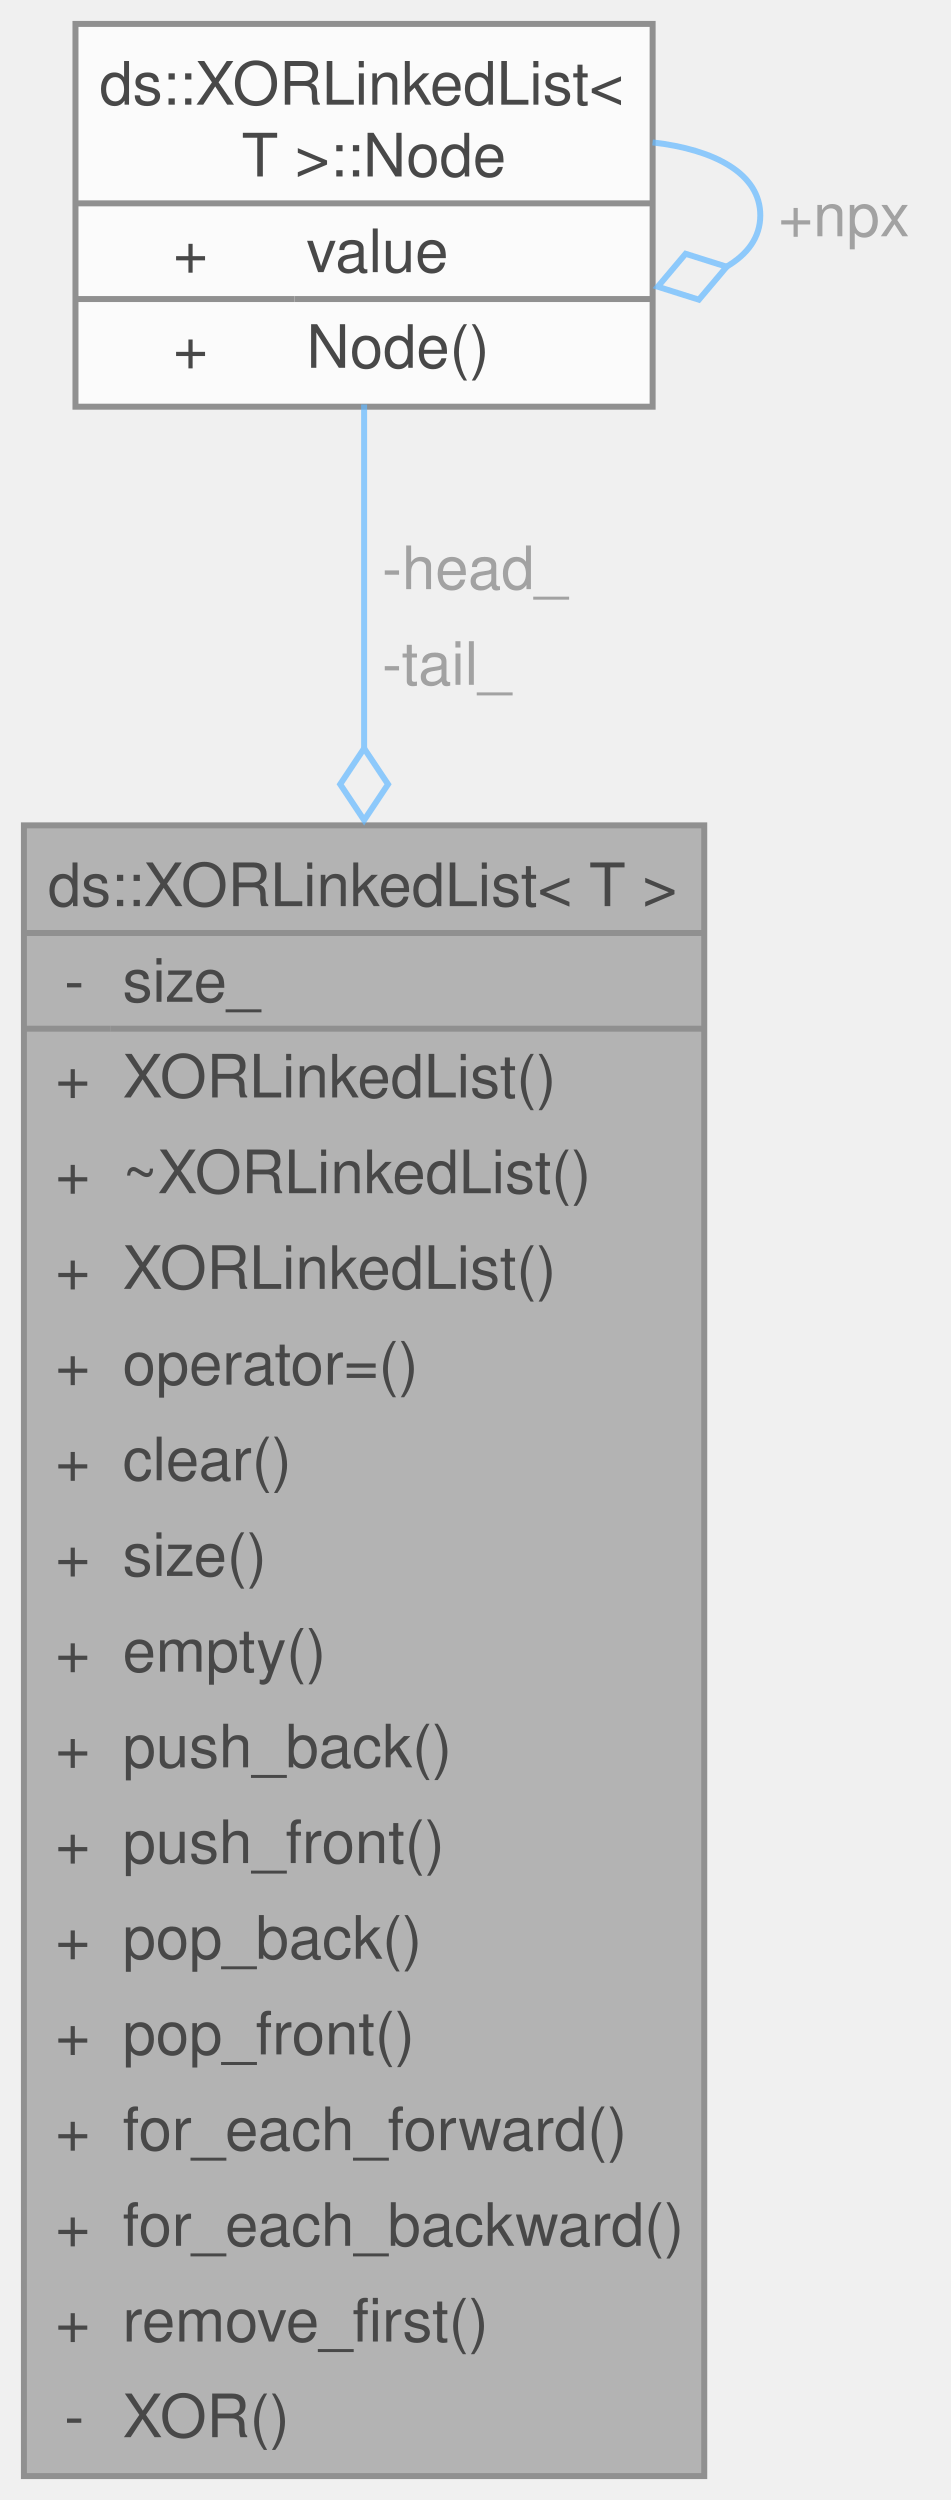
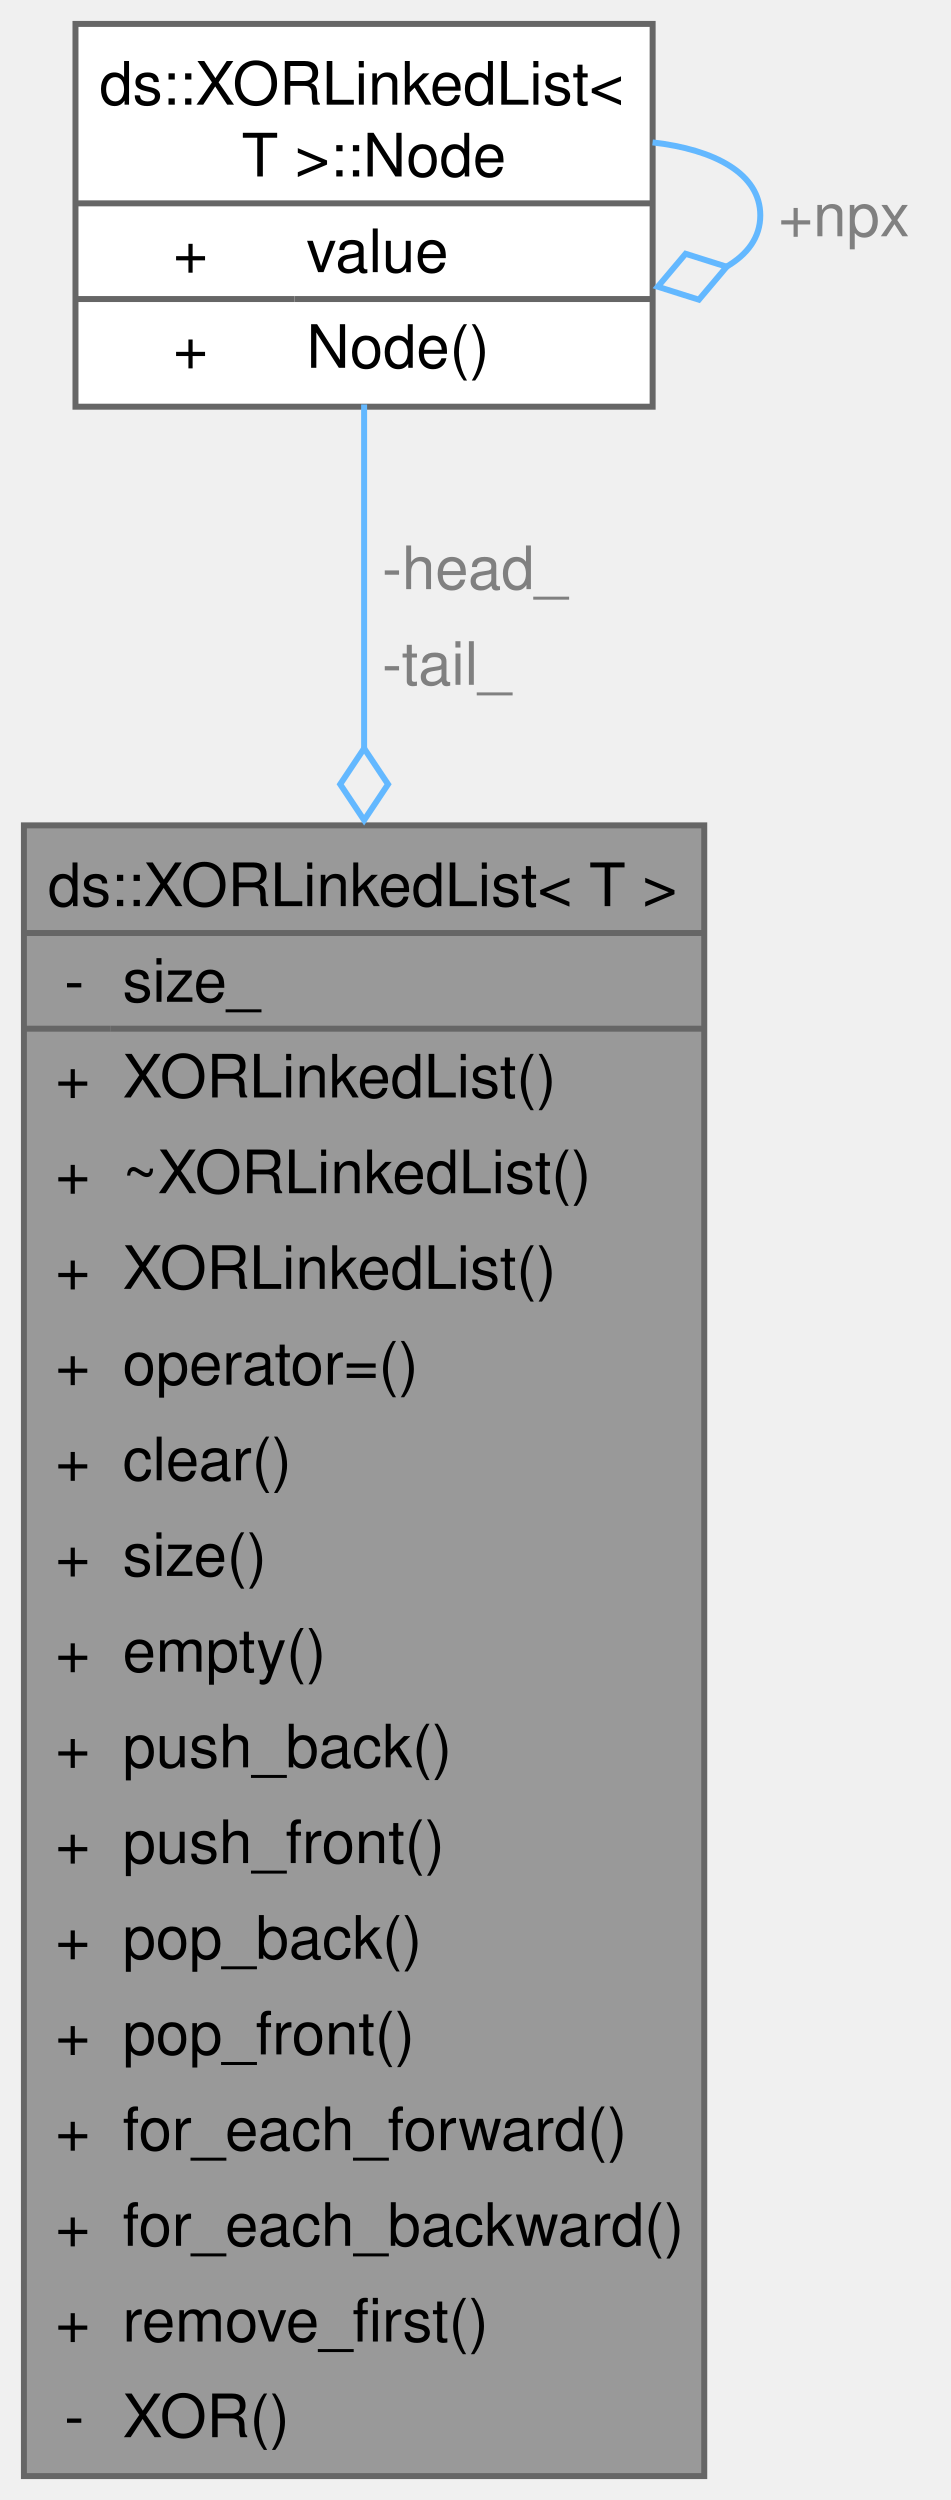
<svg xmlns="http://www.w3.org/2000/svg" xmlns:xlink="http://www.w3.org/1999/xlink" width="159pt" height="418pt" viewBox="0.00 0.00 159.00 418.00">
-   <svg id="main" version="1.1" xml:space="preserve">
-     <style type="text/css">
- .node, .edge {opacity: 0.7;}
- .node.selected, .edge.selected {opacity: 1;}
- .edge:hover path { stroke: red; }
- .edge:hover polygon { stroke: red; fill: red; }
- </style>
-     <svg id="graph" class="graph">
-       <g id="graph0" class="graph" transform="scale(1 1) rotate(0) translate(4 414)">
-         <g id="Node000001" class="node">
-           <g id="a_Node000001">
-             <a xlink:title=" ">
-               <polygon fill="#999999" stroke="none" points="113.75,-276 0,-276 0,0 113.75,0 113.75,-276" />
-               <text xml:space="preserve" text-anchor="start" x="4" y="-262.5" font-family="Helvetica,sans-Serif" font-size="10.00">ds::XORLinkedList&lt; T &gt;</text>
-               <text xml:space="preserve" text-anchor="start" x="6.75" y="-246.5" font-family="Helvetica,sans-Serif" font-size="10.00">-</text>
-               <text xml:space="preserve" text-anchor="start" x="16.5" y="-246.5" font-family="Helvetica,sans-Serif" font-size="10.00">size_</text>
-               <text xml:space="preserve" text-anchor="start" x="5.25" y="-230.5" font-family="Helvetica,sans-Serif" font-size="10.00">+</text>
-               <text xml:space="preserve" text-anchor="start" x="16.5" y="-230.5" font-family="Helvetica,sans-Serif" font-size="10.00">XORLinkedList()</text>
-               <text xml:space="preserve" text-anchor="start" x="5.25" y="-214.5" font-family="Helvetica,sans-Serif" font-size="10.00">+</text>
-               <text xml:space="preserve" text-anchor="start" x="16.5" y="-214.5" font-family="Helvetica,sans-Serif" font-size="10.00">~XORLinkedList()</text>
-               <text xml:space="preserve" text-anchor="start" x="5.25" y="-198.5" font-family="Helvetica,sans-Serif" font-size="10.00">+</text>
-               <text xml:space="preserve" text-anchor="start" x="16.5" y="-198.5" font-family="Helvetica,sans-Serif" font-size="10.00">XORLinkedList()</text>
-               <text xml:space="preserve" text-anchor="start" x="5.25" y="-182.5" font-family="Helvetica,sans-Serif" font-size="10.00">+</text>
-               <text xml:space="preserve" text-anchor="start" x="16.5" y="-182.5" font-family="Helvetica,sans-Serif" font-size="10.00">operator=()</text>
-               <text xml:space="preserve" text-anchor="start" x="5.25" y="-166.5" font-family="Helvetica,sans-Serif" font-size="10.00">+</text>
-               <text xml:space="preserve" text-anchor="start" x="16.5" y="-166.5" font-family="Helvetica,sans-Serif" font-size="10.00">clear()</text>
-               <text xml:space="preserve" text-anchor="start" x="5.25" y="-150.5" font-family="Helvetica,sans-Serif" font-size="10.00">+</text>
-               <text xml:space="preserve" text-anchor="start" x="16.5" y="-150.5" font-family="Helvetica,sans-Serif" font-size="10.00">size()</text>
-               <text xml:space="preserve" text-anchor="start" x="5.25" y="-134.5" font-family="Helvetica,sans-Serif" font-size="10.00">+</text>
-               <text xml:space="preserve" text-anchor="start" x="16.5" y="-134.5" font-family="Helvetica,sans-Serif" font-size="10.00">empty()</text>
-               <text xml:space="preserve" text-anchor="start" x="5.25" y="-118.5" font-family="Helvetica,sans-Serif" font-size="10.00">+</text>
-               <text xml:space="preserve" text-anchor="start" x="16.5" y="-118.5" font-family="Helvetica,sans-Serif" font-size="10.00">push_back()</text>
-               <text xml:space="preserve" text-anchor="start" x="5.25" y="-102.5" font-family="Helvetica,sans-Serif" font-size="10.00">+</text>
-               <text xml:space="preserve" text-anchor="start" x="16.5" y="-102.5" font-family="Helvetica,sans-Serif" font-size="10.00">push_front()</text>
-               <text xml:space="preserve" text-anchor="start" x="5.25" y="-86.5" font-family="Helvetica,sans-Serif" font-size="10.00">+</text>
-               <text xml:space="preserve" text-anchor="start" x="16.5" y="-86.5" font-family="Helvetica,sans-Serif" font-size="10.00">pop_back()</text>
-               <text xml:space="preserve" text-anchor="start" x="5.25" y="-70.5" font-family="Helvetica,sans-Serif" font-size="10.00">+</text>
-               <text xml:space="preserve" text-anchor="start" x="16.5" y="-70.5" font-family="Helvetica,sans-Serif" font-size="10.00">pop_front()</text>
-               <text xml:space="preserve" text-anchor="start" x="5.25" y="-54.5" font-family="Helvetica,sans-Serif" font-size="10.00">+</text>
-               <text xml:space="preserve" text-anchor="start" x="16.5" y="-54.5" font-family="Helvetica,sans-Serif" font-size="10.00">for_each_forward()</text>
-               <text xml:space="preserve" text-anchor="start" x="5.25" y="-38.5" font-family="Helvetica,sans-Serif" font-size="10.00">+</text>
-               <text xml:space="preserve" text-anchor="start" x="16.5" y="-38.5" font-family="Helvetica,sans-Serif" font-size="10.00">for_each_backward()</text>
-               <text xml:space="preserve" text-anchor="start" x="5.25" y="-22.5" font-family="Helvetica,sans-Serif" font-size="10.00">+</text>
-               <text xml:space="preserve" text-anchor="start" x="16.5" y="-22.5" font-family="Helvetica,sans-Serif" font-size="10.00">remove_first()</text>
-               <text xml:space="preserve" text-anchor="start" x="6.75" y="-6.5" font-family="Helvetica,sans-Serif" font-size="10.00">-</text>
-               <text xml:space="preserve" text-anchor="start" x="16.5" y="-6.5" font-family="Helvetica,sans-Serif" font-size="10.00">XOR()</text>
-               <polygon fill="#666666" stroke="#666666" points="0,-258 0,-258 113.75,-258 113.75,-258 0,-258" />
-               <polygon fill="#666666" stroke="#666666" points="0,-242 0,-242 14.5,-242 14.5,-242 0,-242" />
-               <polygon fill="#666666" stroke="#666666" points="14.5,-242 14.5,-242 113.75,-242 113.75,-242 14.5,-242" />
-               <polygon fill="none" stroke="#666666" points="0,0 0,-276 113.75,-276 113.75,0 0,0" />
-             </a>
-           </g>
-         </g>
-         <g id="Node000002" class="node">
-           <g id="a_Node000002">
-             <a xlink:href="structds_1_1_x_o_r_linked_list_1_1_node.html" target="_top" xlink:title=" ">
-               <polygon fill="white" stroke="none" points="105.12,-410 8.62,-410 8.62,-346 105.12,-346 105.12,-410" />
-               <text xml:space="preserve" text-anchor="start" x="12.62" y="-396.5" font-family="Helvetica,sans-Serif" font-size="10.00">ds::XORLinkedList&lt;</text>
-               <text xml:space="preserve" text-anchor="start" x="33.62" y="-384.5" font-family="Helvetica,sans-Serif" font-size="10.00"> T &gt;::Node</text>
-               <text xml:space="preserve" text-anchor="start" x="24.94" y="-368.5" font-family="Helvetica,sans-Serif" font-size="10.00">+</text>
-               <text xml:space="preserve" text-anchor="start" x="47.25" y="-368.5" font-family="Helvetica,sans-Serif" font-size="10.00">value</text>
-               <text xml:space="preserve" text-anchor="start" x="24.94" y="-352.5" font-family="Helvetica,sans-Serif" font-size="10.00">+</text>
-               <text xml:space="preserve" text-anchor="start" x="47.25" y="-352.5" font-family="Helvetica,sans-Serif" font-size="10.00">Node()</text>
-               <polygon fill="#666666" stroke="#666666" points="8.62,-380 8.62,-380 105.12,-380 105.12,-380 8.62,-380" />
-               <polygon fill="#666666" stroke="#666666" points="8.62,-364 8.62,-364 45.25,-364 45.25,-364 8.62,-364" />
-               <polygon fill="#666666" stroke="#666666" points="45.25,-364 45.25,-364 105.12,-364 105.12,-364 45.25,-364" />
-               <polygon fill="none" stroke="#666666" points="8.62,-346 8.62,-410 105.12,-410 105.12,-346 8.62,-346" />
-             </a>
-           </g>
-         </g>
-         <g id="edge1_Node000001_Node000002" class="edge">
-           <g id="a_edge1_Node000001_Node000002">
-             <a xlink:title=" ">
-               <path fill="none" stroke="#63b8ff" d="M56.88,-346.37C56.88,-330.79 56.88,-310.57 56.88,-288.88" />
-               <polygon fill="none" stroke="#63b8ff" points="56.88,-288.87 52.88,-282.87 56.88,-276.87 60.88,-282.87 56.88,-288.87" />
-             </a>
-           </g>
-           <text xml:space="preserve" text-anchor="start" x="59.88" y="-315.5" font-family="Helvetica,sans-Serif" font-size="10.00" fill="grey">-head_</text>
-           <text xml:space="preserve" text-anchor="start" x="59.88" y="-299.5" font-family="Helvetica,sans-Serif" font-size="10.00" fill="grey">-tail_</text>
-         </g>
-         <g id="edge2_Node000002_Node000002" class="edge">
-           <g id="a_edge2_Node000002_Node000002">
-             <a xlink:title=" ">
-               <path fill="none" stroke="#63b8ff" d="M105.11,-390.19C115.55,-389 123.12,-384.94 123.12,-378 123.12,-374.32 120.99,-371.44 117.42,-369.38" />
-               <polygon fill="none" stroke="#63b8ff" points="117.5,-369.4 110.63,-371.57 105.98,-366.06 112.85,-363.89 117.5,-369.4" />
-             </a>
-           </g>
-           <text xml:space="preserve" text-anchor="start" x="126.12" y="-374.5" font-family="Helvetica,sans-Serif" font-size="10.00" fill="grey">+npx</text>
-         </g>
+   <g id="graph0" class="graph" transform="scale(1 1) rotate(0) translate(4 414)">
+     <g id="Node000001" class="node">
+       <g id="a_Node000001">
+         <a xlink:title=" ">
+           <polygon fill="#999999" stroke="none" points="113.75,-276 0,-276 0,0 113.75,0 113.75,-276" />
+           <text xml:space="preserve" text-anchor="start" x="4" y="-262.5" font-family="Helvetica,sans-Serif" font-size="10.00">ds::XORLinkedList&lt; T &gt;</text>
+           <text xml:space="preserve" text-anchor="start" x="6.75" y="-246.5" font-family="Helvetica,sans-Serif" font-size="10.00">-</text>
+           <text xml:space="preserve" text-anchor="start" x="16.5" y="-246.5" font-family="Helvetica,sans-Serif" font-size="10.00">size_</text>
+           <text xml:space="preserve" text-anchor="start" x="5.25" y="-230.5" font-family="Helvetica,sans-Serif" font-size="10.00">+</text>
+           <text xml:space="preserve" text-anchor="start" x="16.5" y="-230.5" font-family="Helvetica,sans-Serif" font-size="10.00">XORLinkedList()</text>
+           <text xml:space="preserve" text-anchor="start" x="5.25" y="-214.5" font-family="Helvetica,sans-Serif" font-size="10.00">+</text>
+           <text xml:space="preserve" text-anchor="start" x="16.5" y="-214.5" font-family="Helvetica,sans-Serif" font-size="10.00">~XORLinkedList()</text>
+           <text xml:space="preserve" text-anchor="start" x="5.25" y="-198.5" font-family="Helvetica,sans-Serif" font-size="10.00">+</text>
+           <text xml:space="preserve" text-anchor="start" x="16.5" y="-198.5" font-family="Helvetica,sans-Serif" font-size="10.00">XORLinkedList()</text>
+           <text xml:space="preserve" text-anchor="start" x="5.25" y="-182.5" font-family="Helvetica,sans-Serif" font-size="10.00">+</text>
+           <text xml:space="preserve" text-anchor="start" x="16.5" y="-182.5" font-family="Helvetica,sans-Serif" font-size="10.00">operator=()</text>
+           <text xml:space="preserve" text-anchor="start" x="5.25" y="-166.5" font-family="Helvetica,sans-Serif" font-size="10.00">+</text>
+           <text xml:space="preserve" text-anchor="start" x="16.5" y="-166.5" font-family="Helvetica,sans-Serif" font-size="10.00">clear()</text>
+           <text xml:space="preserve" text-anchor="start" x="5.25" y="-150.5" font-family="Helvetica,sans-Serif" font-size="10.00">+</text>
+           <text xml:space="preserve" text-anchor="start" x="16.5" y="-150.5" font-family="Helvetica,sans-Serif" font-size="10.00">size()</text>
+           <text xml:space="preserve" text-anchor="start" x="5.25" y="-134.5" font-family="Helvetica,sans-Serif" font-size="10.00">+</text>
+           <text xml:space="preserve" text-anchor="start" x="16.5" y="-134.5" font-family="Helvetica,sans-Serif" font-size="10.00">empty()</text>
+           <text xml:space="preserve" text-anchor="start" x="5.25" y="-118.5" font-family="Helvetica,sans-Serif" font-size="10.00">+</text>
+           <text xml:space="preserve" text-anchor="start" x="16.5" y="-118.5" font-family="Helvetica,sans-Serif" font-size="10.00">push_back()</text>
+           <text xml:space="preserve" text-anchor="start" x="5.25" y="-102.5" font-family="Helvetica,sans-Serif" font-size="10.00">+</text>
+           <text xml:space="preserve" text-anchor="start" x="16.5" y="-102.5" font-family="Helvetica,sans-Serif" font-size="10.00">push_front()</text>
+           <text xml:space="preserve" text-anchor="start" x="5.25" y="-86.5" font-family="Helvetica,sans-Serif" font-size="10.00">+</text>
+           <text xml:space="preserve" text-anchor="start" x="16.5" y="-86.5" font-family="Helvetica,sans-Serif" font-size="10.00">pop_back()</text>
+           <text xml:space="preserve" text-anchor="start" x="5.25" y="-70.5" font-family="Helvetica,sans-Serif" font-size="10.00">+</text>
+           <text xml:space="preserve" text-anchor="start" x="16.5" y="-70.5" font-family="Helvetica,sans-Serif" font-size="10.00">pop_front()</text>
+           <text xml:space="preserve" text-anchor="start" x="5.25" y="-54.5" font-family="Helvetica,sans-Serif" font-size="10.00">+</text>
+           <text xml:space="preserve" text-anchor="start" x="16.5" y="-54.5" font-family="Helvetica,sans-Serif" font-size="10.00">for_each_forward()</text>
+           <text xml:space="preserve" text-anchor="start" x="5.25" y="-38.5" font-family="Helvetica,sans-Serif" font-size="10.00">+</text>
+           <text xml:space="preserve" text-anchor="start" x="16.5" y="-38.5" font-family="Helvetica,sans-Serif" font-size="10.00">for_each_backward()</text>
+           <text xml:space="preserve" text-anchor="start" x="5.25" y="-22.5" font-family="Helvetica,sans-Serif" font-size="10.00">+</text>
+           <text xml:space="preserve" text-anchor="start" x="16.5" y="-22.5" font-family="Helvetica,sans-Serif" font-size="10.00">remove_first()</text>
+           <text xml:space="preserve" text-anchor="start" x="6.75" y="-6.5" font-family="Helvetica,sans-Serif" font-size="10.00">-</text>
+           <text xml:space="preserve" text-anchor="start" x="16.5" y="-6.5" font-family="Helvetica,sans-Serif" font-size="10.00">XOR()</text>
+           <polygon fill="#666666" stroke="#666666" points="0,-258 0,-258 113.75,-258 113.75,-258 0,-258" />
+           <polygon fill="#666666" stroke="#666666" points="0,-242 0,-242 14.5,-242 14.5,-242 0,-242" />
+           <polygon fill="#666666" stroke="#666666" points="14.5,-242 14.5,-242 113.75,-242 113.75,-242 14.5,-242" />
+           <polygon fill="none" stroke="#666666" points="0,0 0,-276 113.75,-276 113.75,0 0,0" />
+         </a>
      </g>
-     </svg>
-   </svg>
-   <style type="text/css">
- 
- [data-mouse-over-selected='false'] { opacity: 0.7; }
- [data-mouse-over-selected='true']  { opacity: 1.0; }
- 
- </style>
+     </g>
+     <g id="Node000002" class="node">
+       <g id="a_Node000002">
+         <a xlink:href="$structds_1_1_x_o_r_linked_list_1_1_node.html" xlink:title=" ">
+           <polygon fill="white" stroke="none" points="105.12,-410 8.62,-410 8.62,-346 105.12,-346 105.12,-410" />
+           <text xml:space="preserve" text-anchor="start" x="12.62" y="-396.5" font-family="Helvetica,sans-Serif" font-size="10.00">ds::XORLinkedList&lt;</text>
+           <text xml:space="preserve" text-anchor="start" x="33.62" y="-384.5" font-family="Helvetica,sans-Serif" font-size="10.00"> T &gt;::Node</text>
+           <text xml:space="preserve" text-anchor="start" x="24.94" y="-368.5" font-family="Helvetica,sans-Serif" font-size="10.00">+</text>
+           <text xml:space="preserve" text-anchor="start" x="47.25" y="-368.5" font-family="Helvetica,sans-Serif" font-size="10.00">value</text>
+           <text xml:space="preserve" text-anchor="start" x="24.94" y="-352.5" font-family="Helvetica,sans-Serif" font-size="10.00">+</text>
+           <text xml:space="preserve" text-anchor="start" x="47.25" y="-352.5" font-family="Helvetica,sans-Serif" font-size="10.00">Node()</text>
+           <polygon fill="#666666" stroke="#666666" points="8.62,-380 8.62,-380 105.12,-380 105.12,-380 8.62,-380" />
+           <polygon fill="#666666" stroke="#666666" points="8.62,-364 8.62,-364 45.25,-364 45.25,-364 8.62,-364" />
+           <polygon fill="#666666" stroke="#666666" points="45.25,-364 45.25,-364 105.12,-364 105.12,-364 45.25,-364" />
+           <polygon fill="none" stroke="#666666" points="8.62,-346 8.62,-410 105.12,-410 105.12,-346 8.62,-346" />
+         </a>
+       </g>
+     </g>
+     <g id="edge1_Node000001_Node000002" class="edge">
+       <g id="a_edge1_Node000001_Node000002">
+         <a xlink:title=" ">
+           <path fill="none" stroke="#63b8ff" d="M56.88,-346.37C56.88,-330.79 56.88,-310.57 56.88,-288.88" />
+           <polygon fill="none" stroke="#63b8ff" points="56.88,-288.87 52.88,-282.87 56.88,-276.87 60.88,-282.87 56.88,-288.87" />
+         </a>
+       </g>
+       <text xml:space="preserve" text-anchor="start" x="59.88" y="-315.5" font-family="Helvetica,sans-Serif" font-size="10.00" fill="grey">-head_</text>
+       <text xml:space="preserve" text-anchor="start" x="59.88" y="-299.5" font-family="Helvetica,sans-Serif" font-size="10.00" fill="grey">-tail_</text>
+     </g>
+     <g id="edge2_Node000002_Node000002" class="edge">
+       <g id="a_edge2_Node000002_Node000002">
+         <a xlink:title=" ">
+           <path fill="none" stroke="#63b8ff" d="M105.11,-390.19C115.55,-389 123.12,-384.94 123.12,-378 123.12,-374.32 120.99,-371.44 117.42,-369.38" />
+           <polygon fill="none" stroke="#63b8ff" points="117.5,-369.4 110.63,-371.57 105.98,-366.06 112.85,-363.89 117.5,-369.4" />
+         </a>
+       </g>
+       <text xml:space="preserve" text-anchor="start" x="126.12" y="-374.5" font-family="Helvetica,sans-Serif" font-size="10.00" fill="grey">+npx</text>
+     </g>
+   </g>
</svg>
